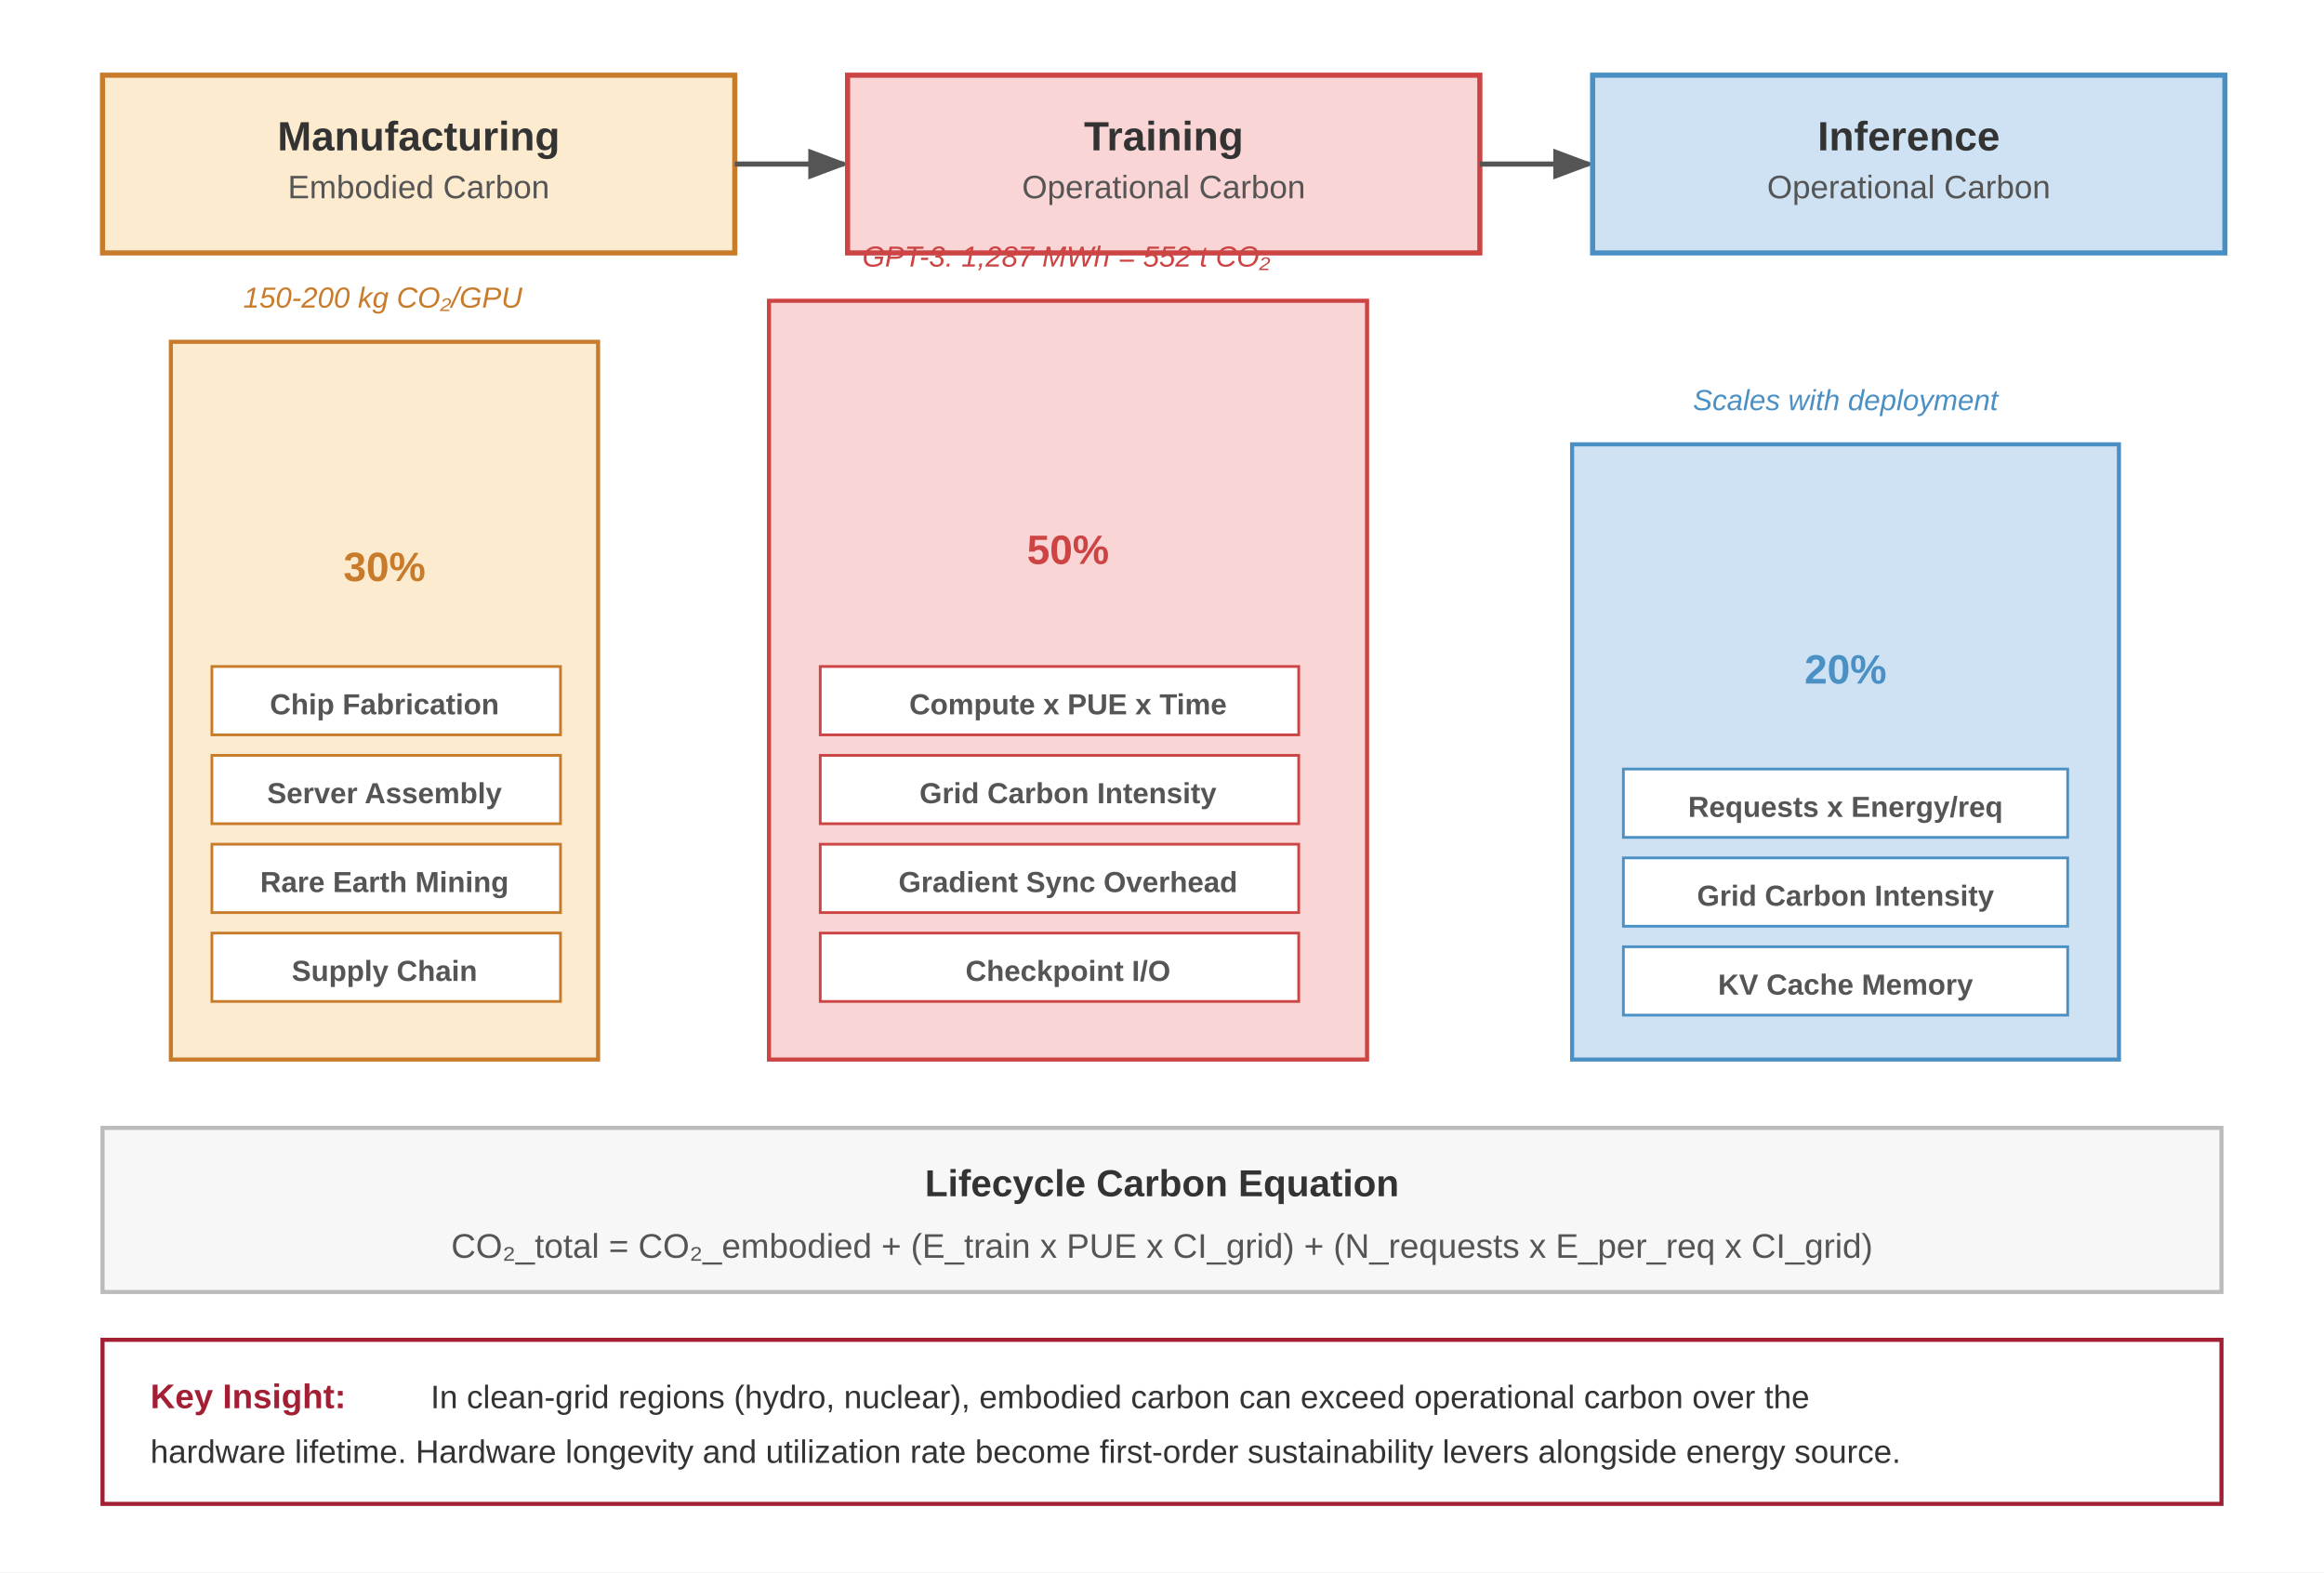
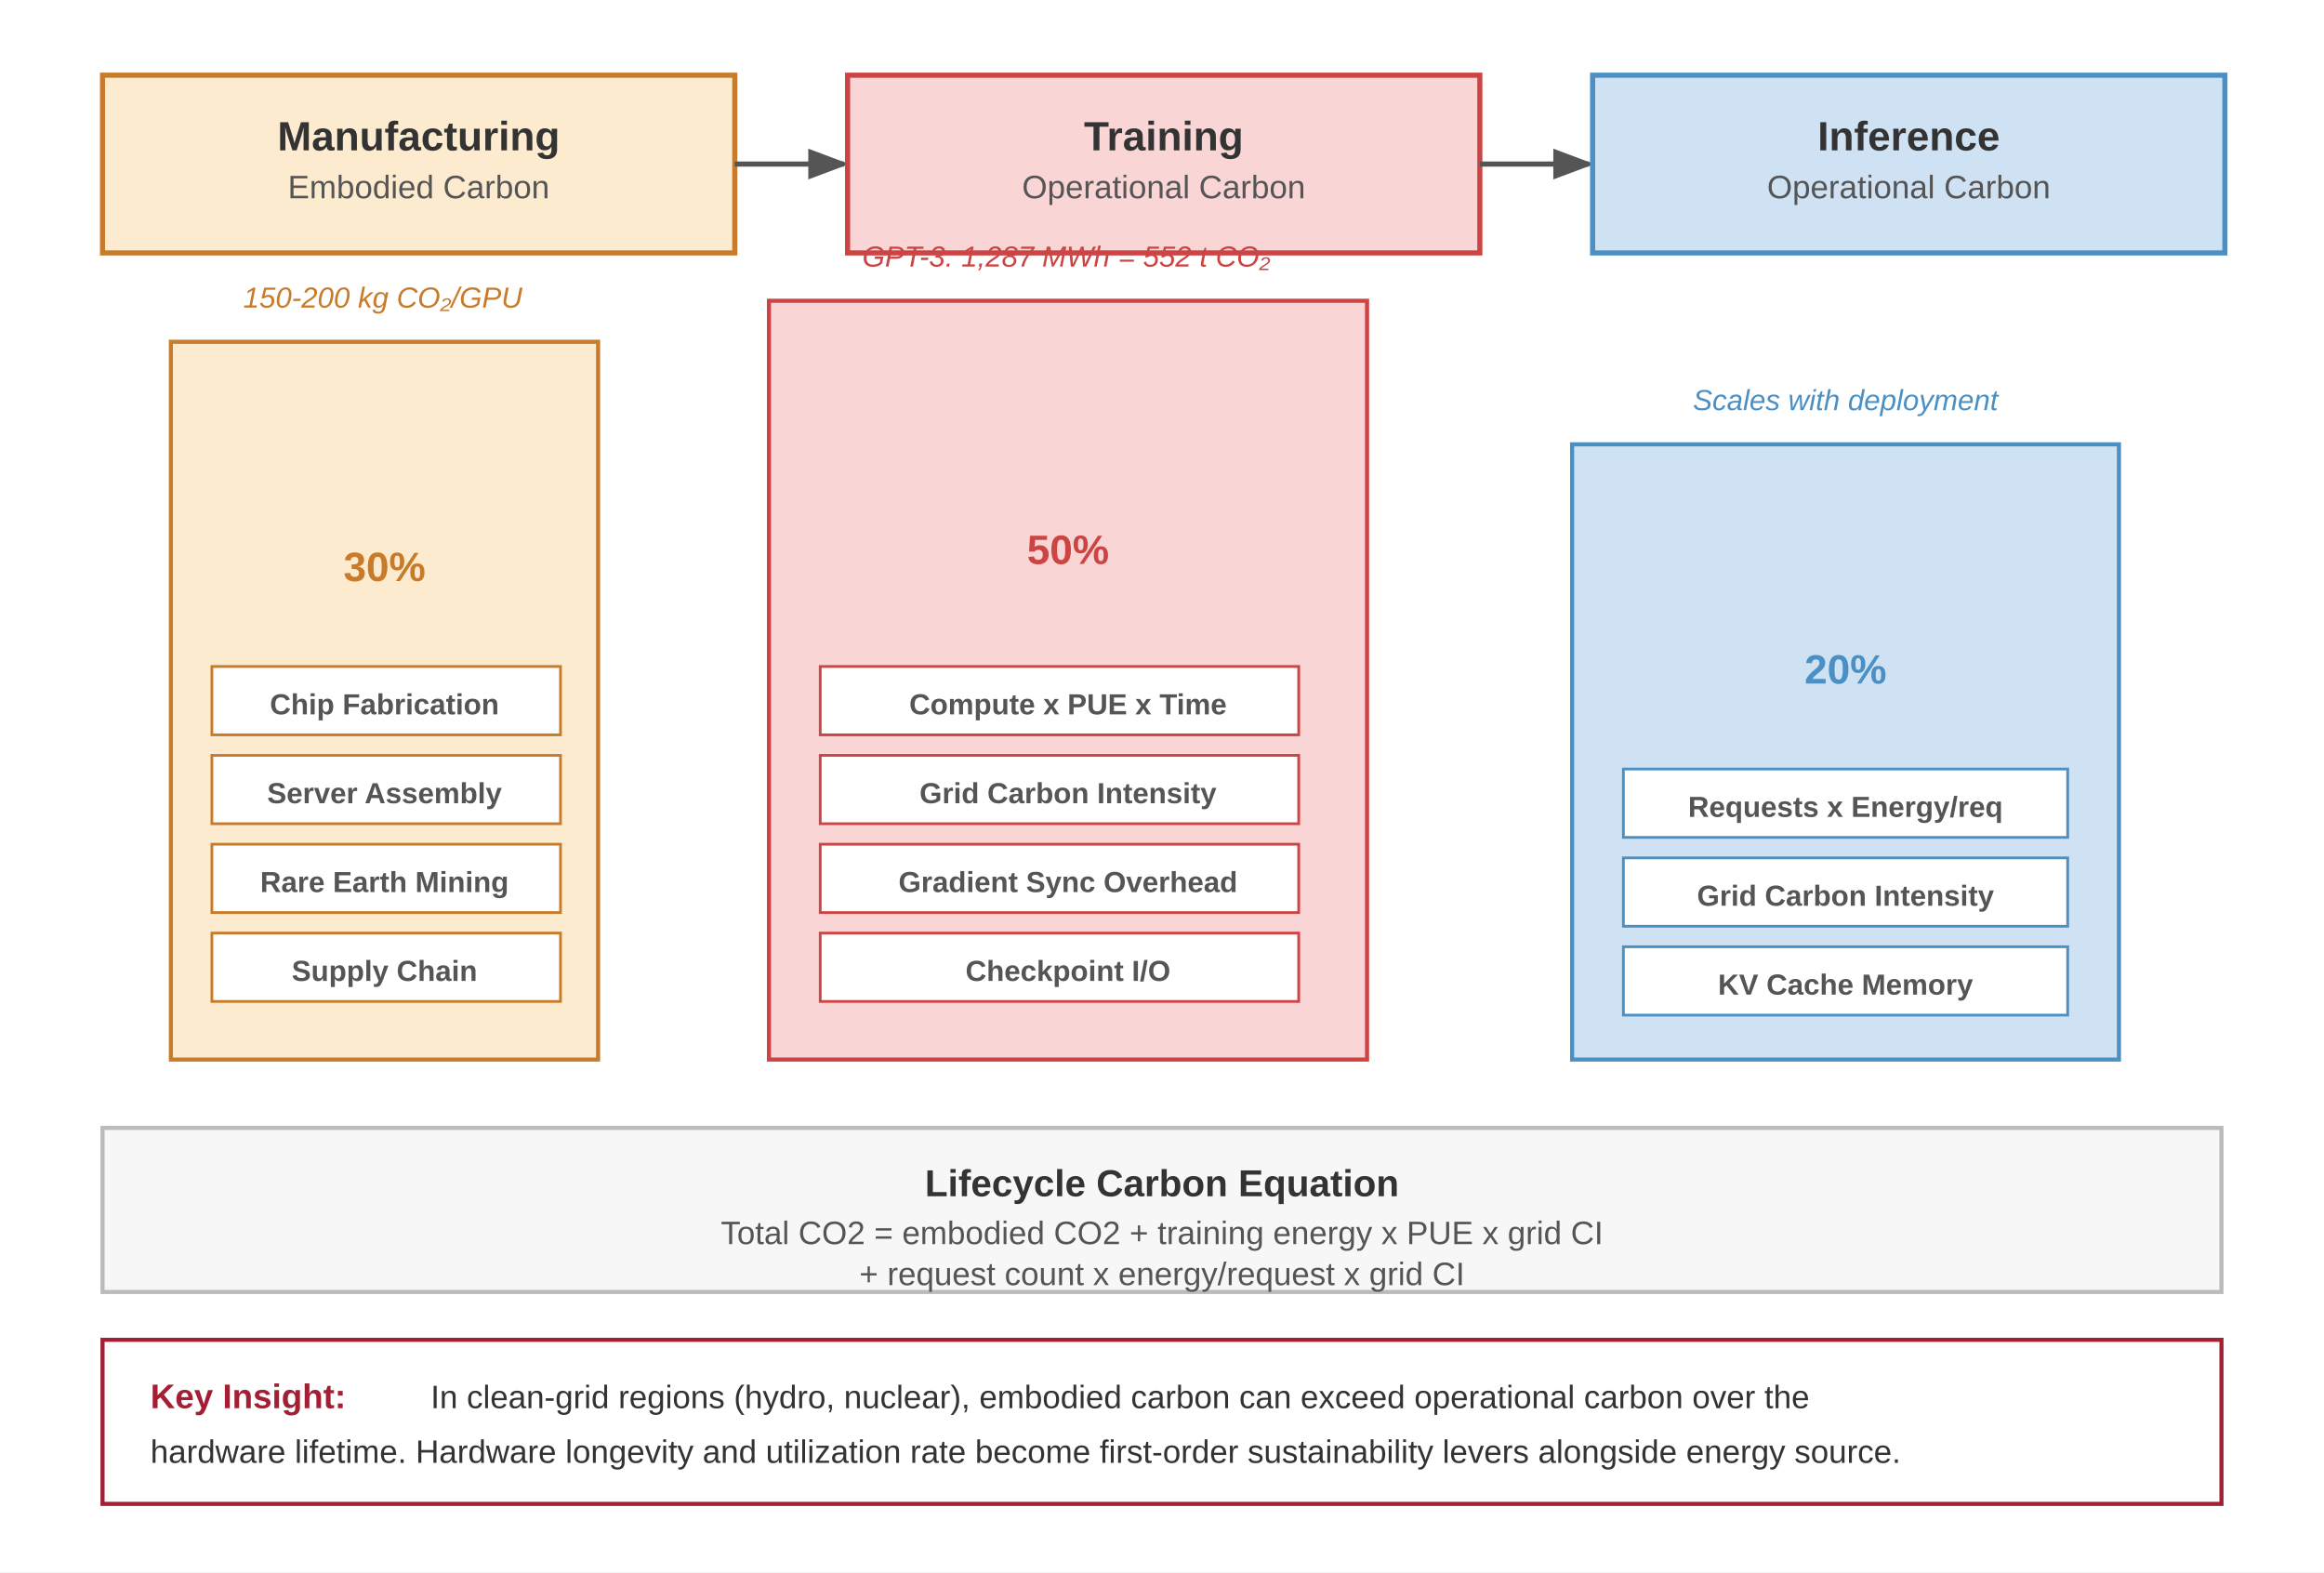
<svg xmlns="http://www.w3.org/2000/svg" font-family="Arial, Helvetica, sans-serif" viewBox="0 0 680 460">
  <rect width="680" height="460" fill="#fff" />
  <defs>
    <marker id="arrow-cl" markerWidth="8" markerHeight="6" refX="7" refY="3" orient="auto">
      <path d="M0,0 L8,3 L0,6 Z" fill="#555" />
    </marker>
  </defs>
  <rect x="30" y="22" width="185" height="52" fill="#fdebd0" stroke="#c87b2a" stroke-width="1.5" />
  <text x="122.5" y="44" text-anchor="middle" font-size="12" font-weight="700" fill="#333">Manufacturing</text>
  <text x="122.5" y="58" text-anchor="middle" font-size="9.5" fill="#555">Embodied Carbon</text>
  <line x1="215" y1="48" x2="247" y2="48" stroke="#555" stroke-width="1.5" marker-end="url(#arrow-cl)" />
  <rect x="248" y="22" width="185" height="52" fill="#f9d6d5" stroke="#c44" stroke-width="1.5" />
  <text x="340.5" y="44" text-anchor="middle" font-size="12" font-weight="700" fill="#333">Training</text>
  <text x="340.5" y="58" text-anchor="middle" font-size="9.5" fill="#555">Operational Carbon</text>
  <line x1="433" y1="48" x2="465" y2="48" stroke="#555" stroke-width="1.5" marker-end="url(#arrow-cl)" />
  <rect x="466" y="22" width="185" height="52" fill="#cfe2f3" stroke="#4a90c4" stroke-width="1.5" />
  <text x="558.5" y="44" text-anchor="middle" font-size="12" font-weight="700" fill="#333">Inference</text>
  <text x="558.5" y="58" text-anchor="middle" font-size="9.5" fill="#555">Operational Carbon</text>
  <rect x="50" y="100" width="125" height="210" fill="#fdebd0" stroke="#c87b2a" stroke-width="1.2" />
  <text x="112.5" y="170" text-anchor="middle" font-size="12" font-weight="700" fill="#c87b2a">30%</text>
  <rect x="62" y="195" width="102" height="20" fill="#fff" stroke="#c87b2a" stroke-width="0.8" />
  <text x="112.5" y="209" text-anchor="middle" font-size="8.5" font-weight="600" fill="#555">Chip Fabrication</text>
  <rect x="62" y="221" width="102" height="20" fill="#fff" stroke="#c87b2a" stroke-width="0.8" />
  <text x="112.5" y="235" text-anchor="middle" font-size="8.5" font-weight="600" fill="#555">Server Assembly</text>
  <rect x="62" y="247" width="102" height="20" fill="#fff" stroke="#c87b2a" stroke-width="0.8" />
  <text x="112.5" y="261" text-anchor="middle" font-size="8.5" font-weight="600" fill="#555">Rare Earth Mining</text>
  <rect x="62" y="273" width="102" height="20" fill="#fff" stroke="#c87b2a" stroke-width="0.8" />
  <text x="112.5" y="287" text-anchor="middle" font-size="8.5" font-weight="600" fill="#555">Supply Chain</text>
  <text x="112" y="90" text-anchor="middle" font-size="8.5" fill="#c87b2a" font-style="italic">150-200 kg CO₂/GPU</text>
  <rect x="225" y="88" width="175" height="222" fill="#f9d6d5" stroke="#c44" stroke-width="1.2" />
  <text x="312.5" y="165" text-anchor="middle" font-size="12" font-weight="700" fill="#c44">50%</text>
  <rect x="240" y="195" width="140" height="20" fill="#fff" stroke="#c44" stroke-width="0.8" />
  <text x="312.5" y="209" text-anchor="middle" font-size="8.5" font-weight="600" fill="#555">Compute x PUE x Time</text>
  <rect x="240" y="221" width="140" height="20" fill="#fff" stroke="#c44" stroke-width="0.8" />
  <text x="312.5" y="235" text-anchor="middle" font-size="8.5" font-weight="600" fill="#555">Grid Carbon Intensity</text>
  <rect x="240" y="247" width="140" height="20" fill="#fff" stroke="#c44" stroke-width="0.8" />
  <text x="312.5" y="261" text-anchor="middle" font-size="8.5" font-weight="600" fill="#555">Gradient Sync Overhead</text>
  <rect x="240" y="273" width="140" height="20" fill="#fff" stroke="#c44" stroke-width="0.8" />
  <text x="312.5" y="287" text-anchor="middle" font-size="8.5" font-weight="600" fill="#555">Checkpoint I/O</text>
  <text x="312" y="78" text-anchor="middle" font-size="8.5" fill="#c44" font-style="italic">GPT-3: 1,287 MWh = 552 t CO₂</text>
  <rect x="460" y="130" width="160" height="180" fill="#cfe2f3" stroke="#4a90c4" stroke-width="1.2" />
  <text x="540" y="200" text-anchor="middle" font-size="12" font-weight="700" fill="#4a90c4">20%</text>
  <rect x="475" y="225" width="130" height="20" fill="#fff" stroke="#4a90c4" stroke-width="0.8" />
  <text x="540" y="239" text-anchor="middle" font-size="8.5" font-weight="600" fill="#555">Requests x Energy/req</text>
  <rect x="475" y="251" width="130" height="20" fill="#fff" stroke="#4a90c4" stroke-width="0.8" />
  <text x="540" y="265" text-anchor="middle" font-size="8.5" font-weight="600" fill="#555">Grid Carbon Intensity</text>
  <rect x="475" y="277" width="130" height="20" fill="#fff" stroke="#4a90c4" stroke-width="0.8" />
  <text x="540" y="291" text-anchor="middle" font-size="8.5" font-weight="600" fill="#555">KV Cache Memory</text>
  <text x="540" y="120" text-anchor="middle" font-size="8.5" fill="#4a90c4" font-style="italic">Scales with deployment</text>
  <rect x="30" y="330" width="620" height="48" fill="#f7f7f7" stroke="#bbb" stroke-width="1.2" />
  <text x="340" y="350" text-anchor="middle" font-size="11" font-weight="700" fill="#333">Lifecycle Carbon Equation</text>
-   <text x="340" y="368" text-anchor="middle" font-size="10" fill="#555">CO₂_total = CO₂_embodied + (E_train x PUE x CI_grid) + (N_requests x E_per_req x CI_grid)</text>
+   <text x="340" y="364" text-anchor="middle" font-size="9.5" fill="#555">Total CO2 = embodied CO2 + training energy x PUE x grid CI</text>
+   <text x="340" y="376" text-anchor="middle" font-size="9.5" fill="#555">+ request count x energy/request x grid CI</text>
  <rect x="30" y="392" width="620" height="48" fill="#fff" stroke="#a31f34" stroke-width="1.2" />
  <text x="44" y="412" font-size="10" font-weight="700" fill="#a31f34">Key Insight:</text>
  <text x="126" y="412" font-size="9.5" fill="#333">In clean-grid regions (hydro, nuclear), embodied carbon can exceed operational carbon over the</text>
  <text x="44" y="428" font-size="9.5" fill="#333">hardware lifetime. Hardware longevity and utilization rate become first-order sustainability levers alongside energy source.</text>
</svg>
